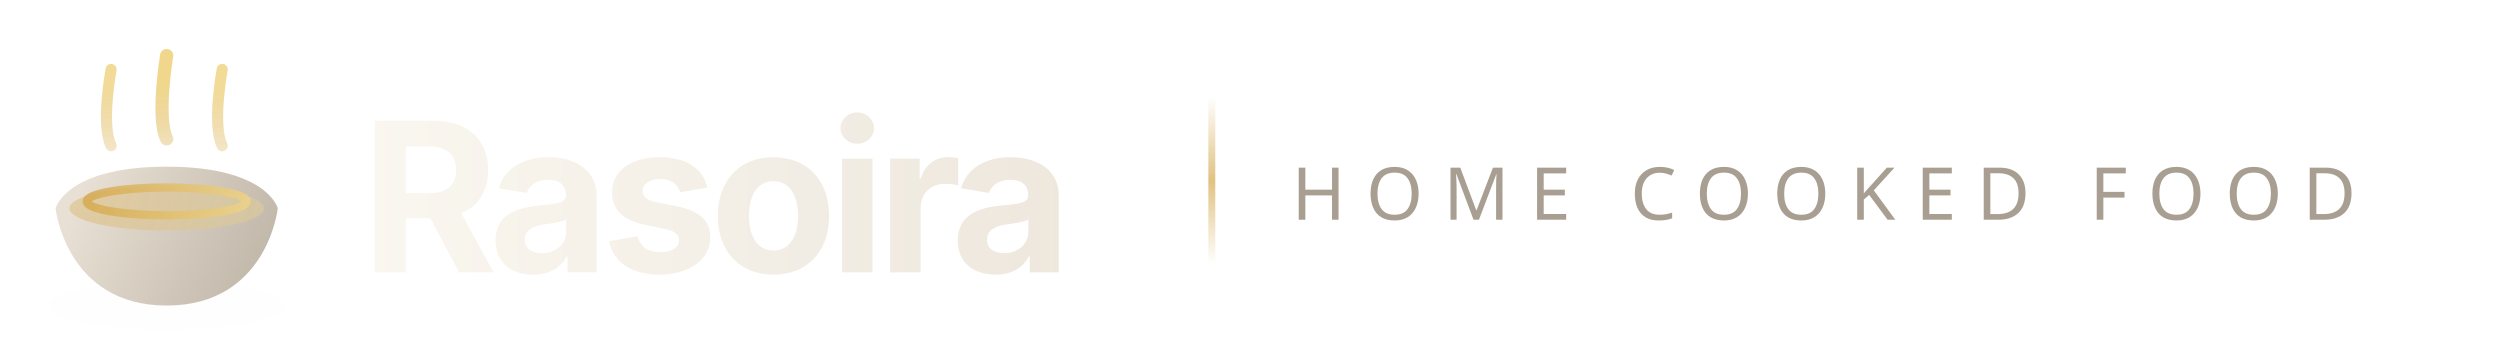
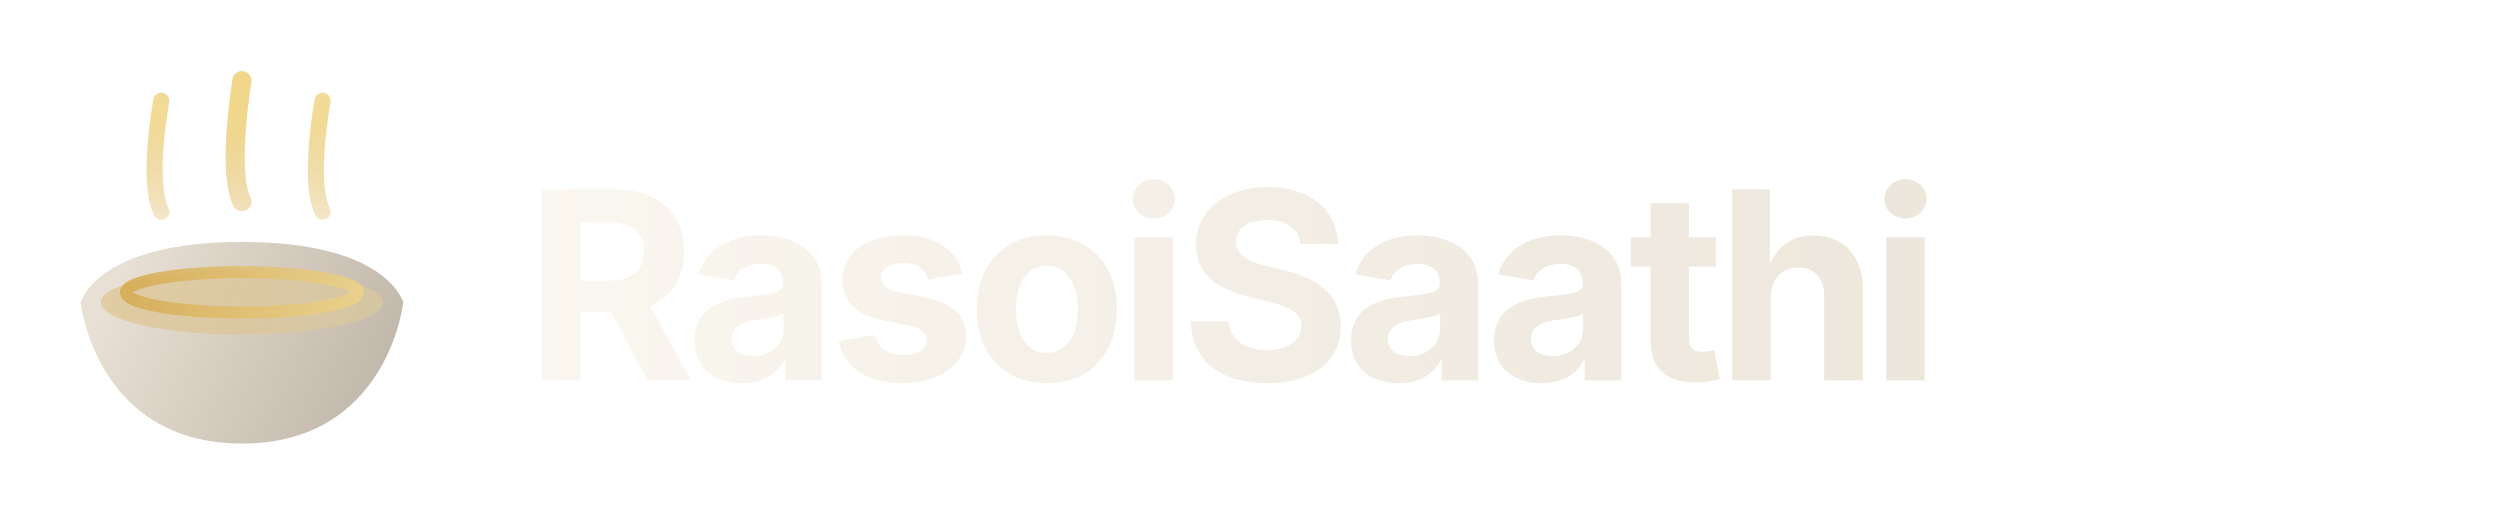
- <svg xmlns="http://www.w3.org/2000/svg" viewBox="0 0 360 52" fill="none">
+ <svg xmlns="http://www.w3.org/2000/svg" viewBox="0 0 248 52" fill="none">
  <defs>
    <linearGradient id="wm-bowl-l" x1="6" y1="30" x2="38" y2="44" gradientUnits="userSpaceOnUse">
      <stop stop-color="#E8E0D4" />
      <stop offset="1" stop-color="#B8AEA0" />
    </linearGradient>
    <linearGradient id="wm-steam-l" x1="22" y1="6" x2="22" y2="22" gradientUnits="userSpaceOnUse">
      <stop stop-color="#F0D78C" />
      <stop offset="1" stop-color="#D4A84B" stop-opacity="0" />
    </linearGradient>
    <linearGradient id="wm-rim-l" x1="10" y1="26" x2="34" y2="32" gradientUnits="userSpaceOnUse">
      <stop stop-color="#D4A84B" />
      <stop offset="1" stop-color="#F0D78C" />
    </linearGradient>
-     <linearGradient id="wm-divider-l" x1="0" y1="0" x2="0" y2="1">
-       <stop stop-color="#D4A84B" stop-opacity="0" />
-       <stop offset="0.5" stop-color="#D4A84B" stop-opacity="0.7" />
-       <stop offset="1" stop-color="#D4A84B" stop-opacity="0" />
-     </linearGradient>
-     <linearGradient id="wm-word-l" x1="52" y1="0" x2="200" y2="0" gradientUnits="userSpaceOnUse">
+     <linearGradient id="wm-word-l" x1="52" y1="0" x2="240" y2="0" gradientUnits="userSpaceOnUse">
      <stop stop-color="#FAF7F0" />
      <stop offset="1" stop-color="#E8E0D4" />
    </linearGradient>
  </defs>
  <g transform="translate(2, 6)">
    <path d="M14 4C14 4 12.5 12 14 15" stroke="url(#wm-steam-l)" stroke-width="1.6" stroke-linecap="round" opacity="0.9" />
    <path d="M22 2C22 2 20.5 11 22 14" stroke="url(#wm-steam-l)" stroke-width="1.9" stroke-linecap="round" />
    <path d="M30 4C30 4 28.5 12 30 15" stroke="url(#wm-steam-l)" stroke-width="1.6" stroke-linecap="round" opacity="0.9" />
    <ellipse cx="22" cy="38" rx="17" ry="3.5" fill="#FAF7F0" fill-opacity="0.06" />
    <path d="M6 24C6 24 7.5 38 22 38C36.5 38 38 24 38 24C38 24 36.5 18 22 18C7.5 18 6 24 6 24Z" fill="url(#wm-bowl-l)" />
    <ellipse cx="22" cy="24" rx="14" ry="3.2" fill="url(#wm-rim-l)" fill-opacity="0.35" />
    <ellipse cx="22" cy="23" rx="11.5" ry="2" stroke="url(#wm-rim-l)" stroke-width="1.2" fill="none" opacity="0.8" />
  </g>
-   <text x="52" y="28" dominant-baseline="middle" font-family="system-ui, -apple-system, 'SF Pro Display', sans-serif" font-size="30" font-weight="650" fill="url(#wm-word-l)" letter-spacing="-0.04em">Rasoira</text>
-   <rect x="174" y="14" width="1" height="24" fill="url(#wm-divider-l)" rx="0.5" />
-   <text x="186" y="28" dominant-baseline="middle" font-family="system-ui, sans-serif" font-size="10.5" font-weight="500" fill="#A89F92" letter-spacing="0.28em">HOME COOKED FOOD</text>
+   <text x="52" y="28" dominant-baseline="middle" font-family="system-ui, -apple-system, 'SF Pro Display', sans-serif" font-size="26" font-weight="650" fill="url(#wm-word-l)" letter-spacing="-0.035em">RasoiSaathi</text>
</svg>
